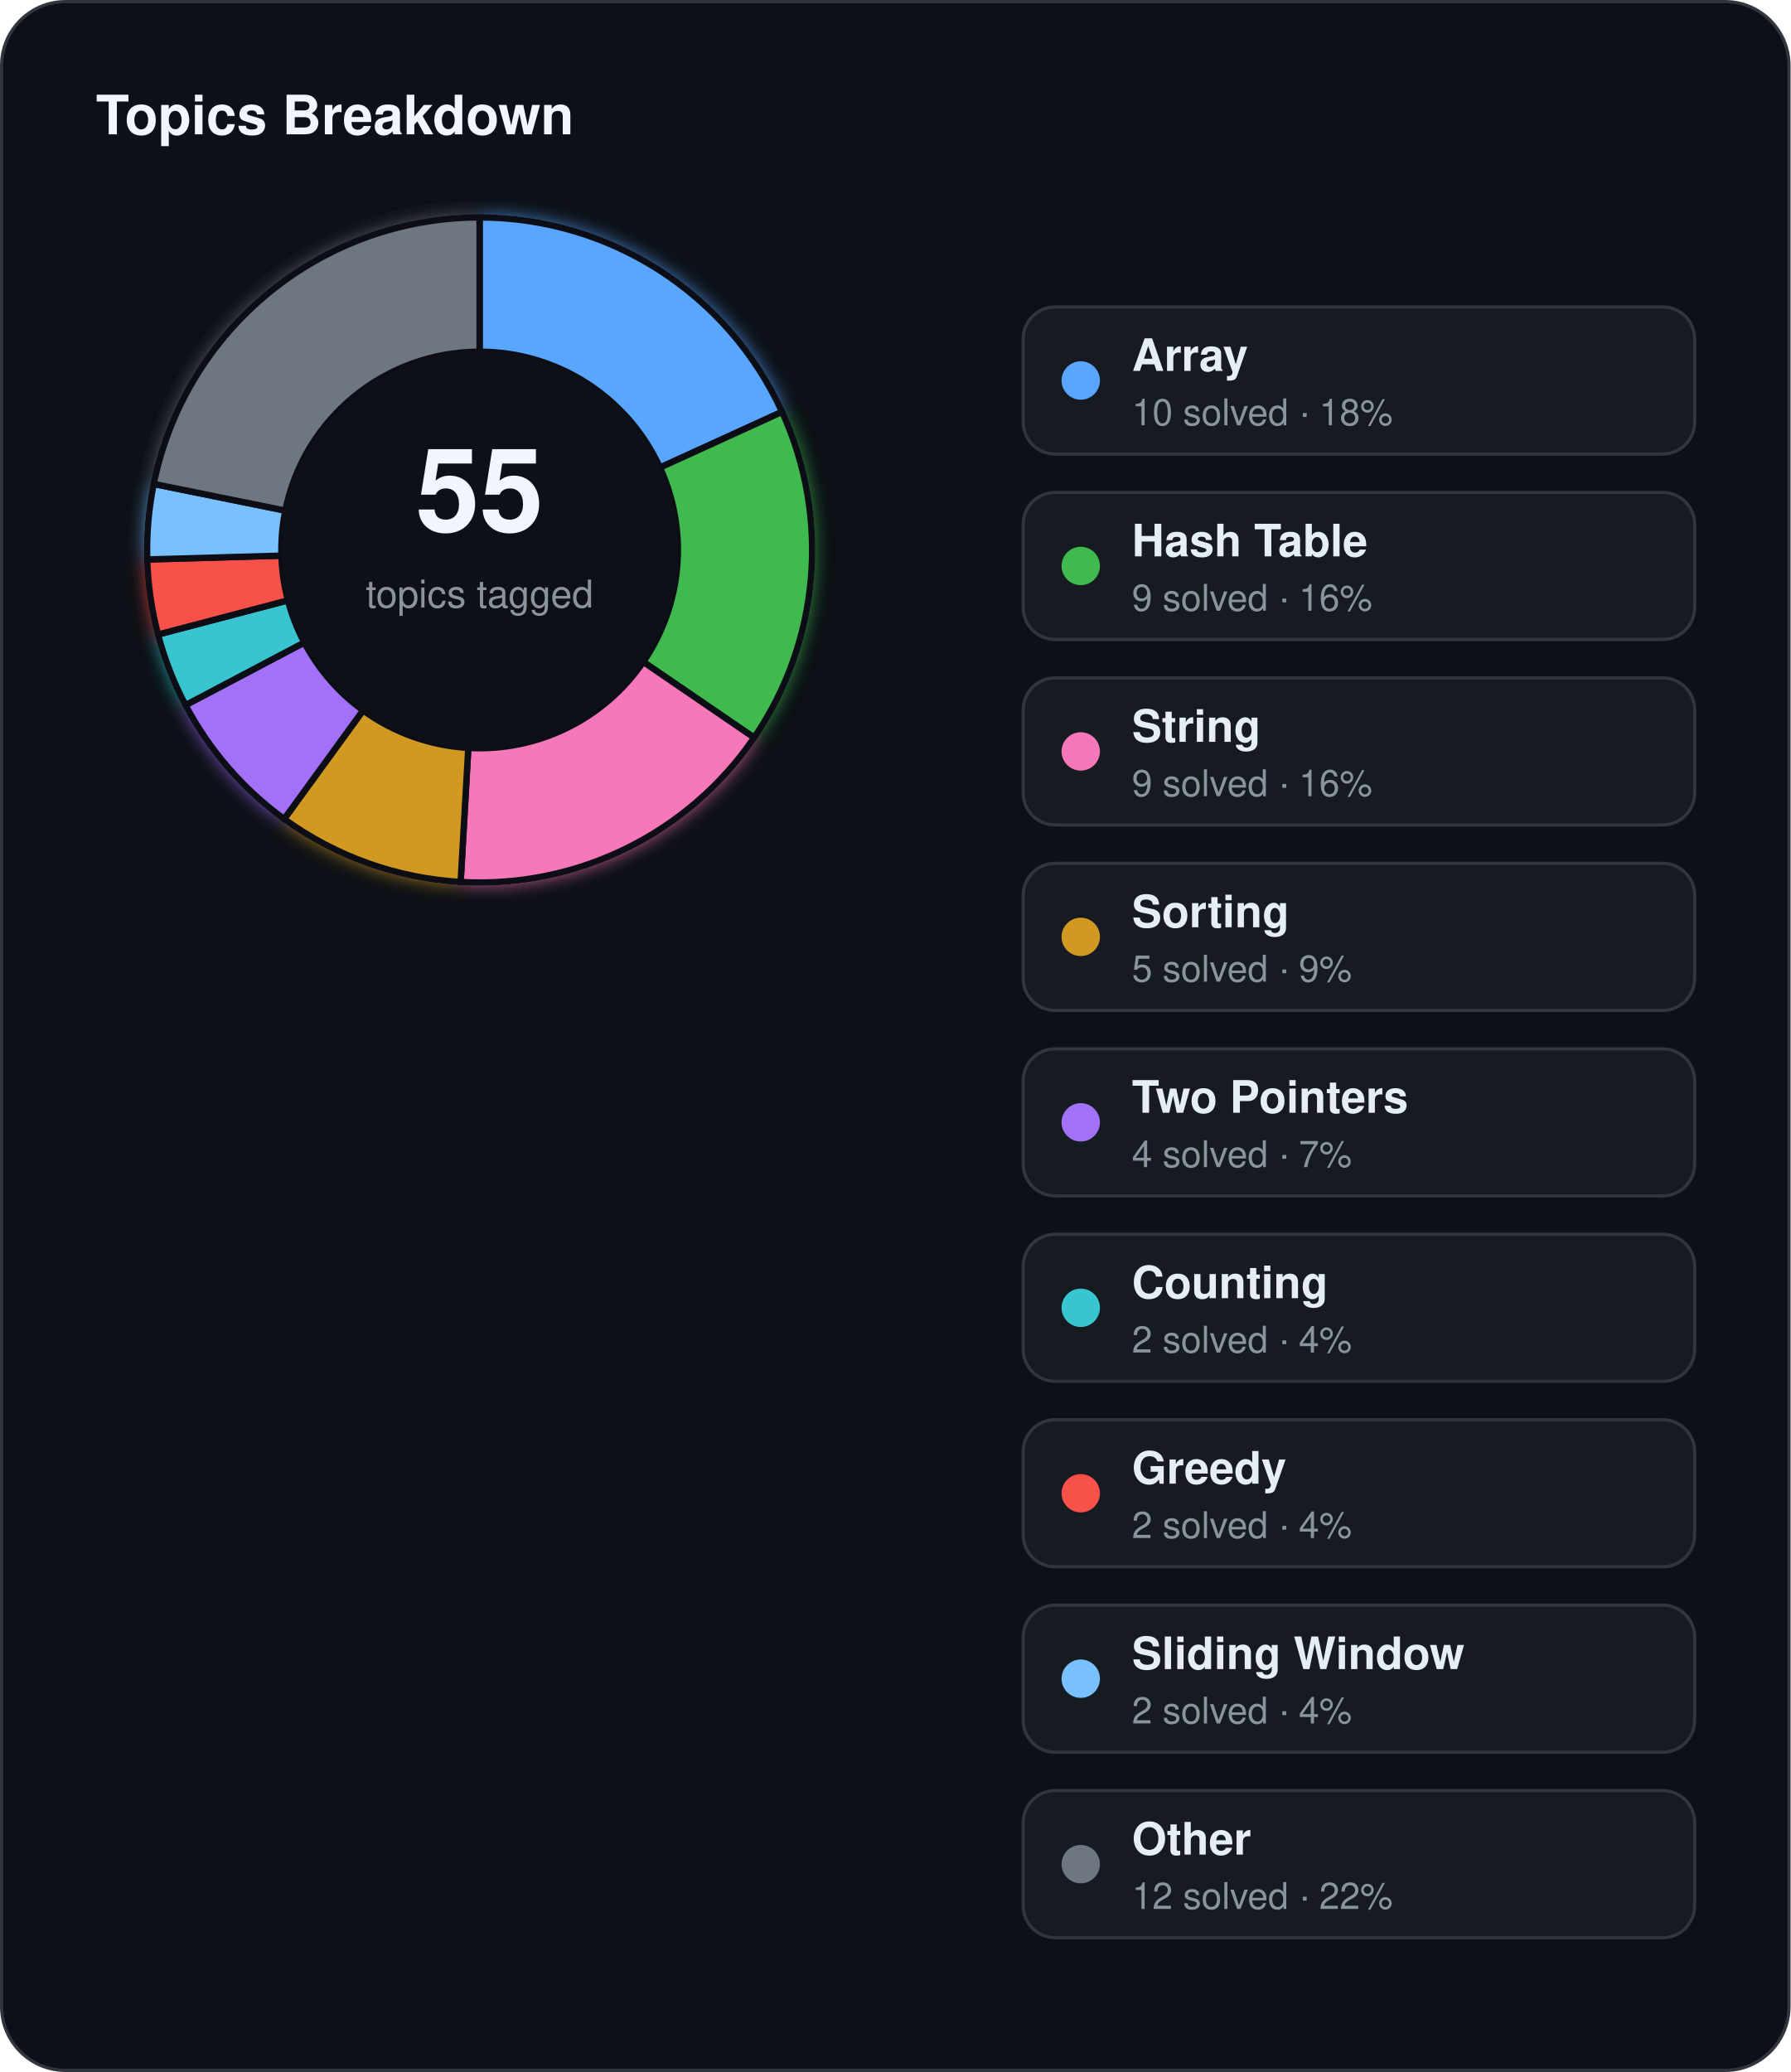
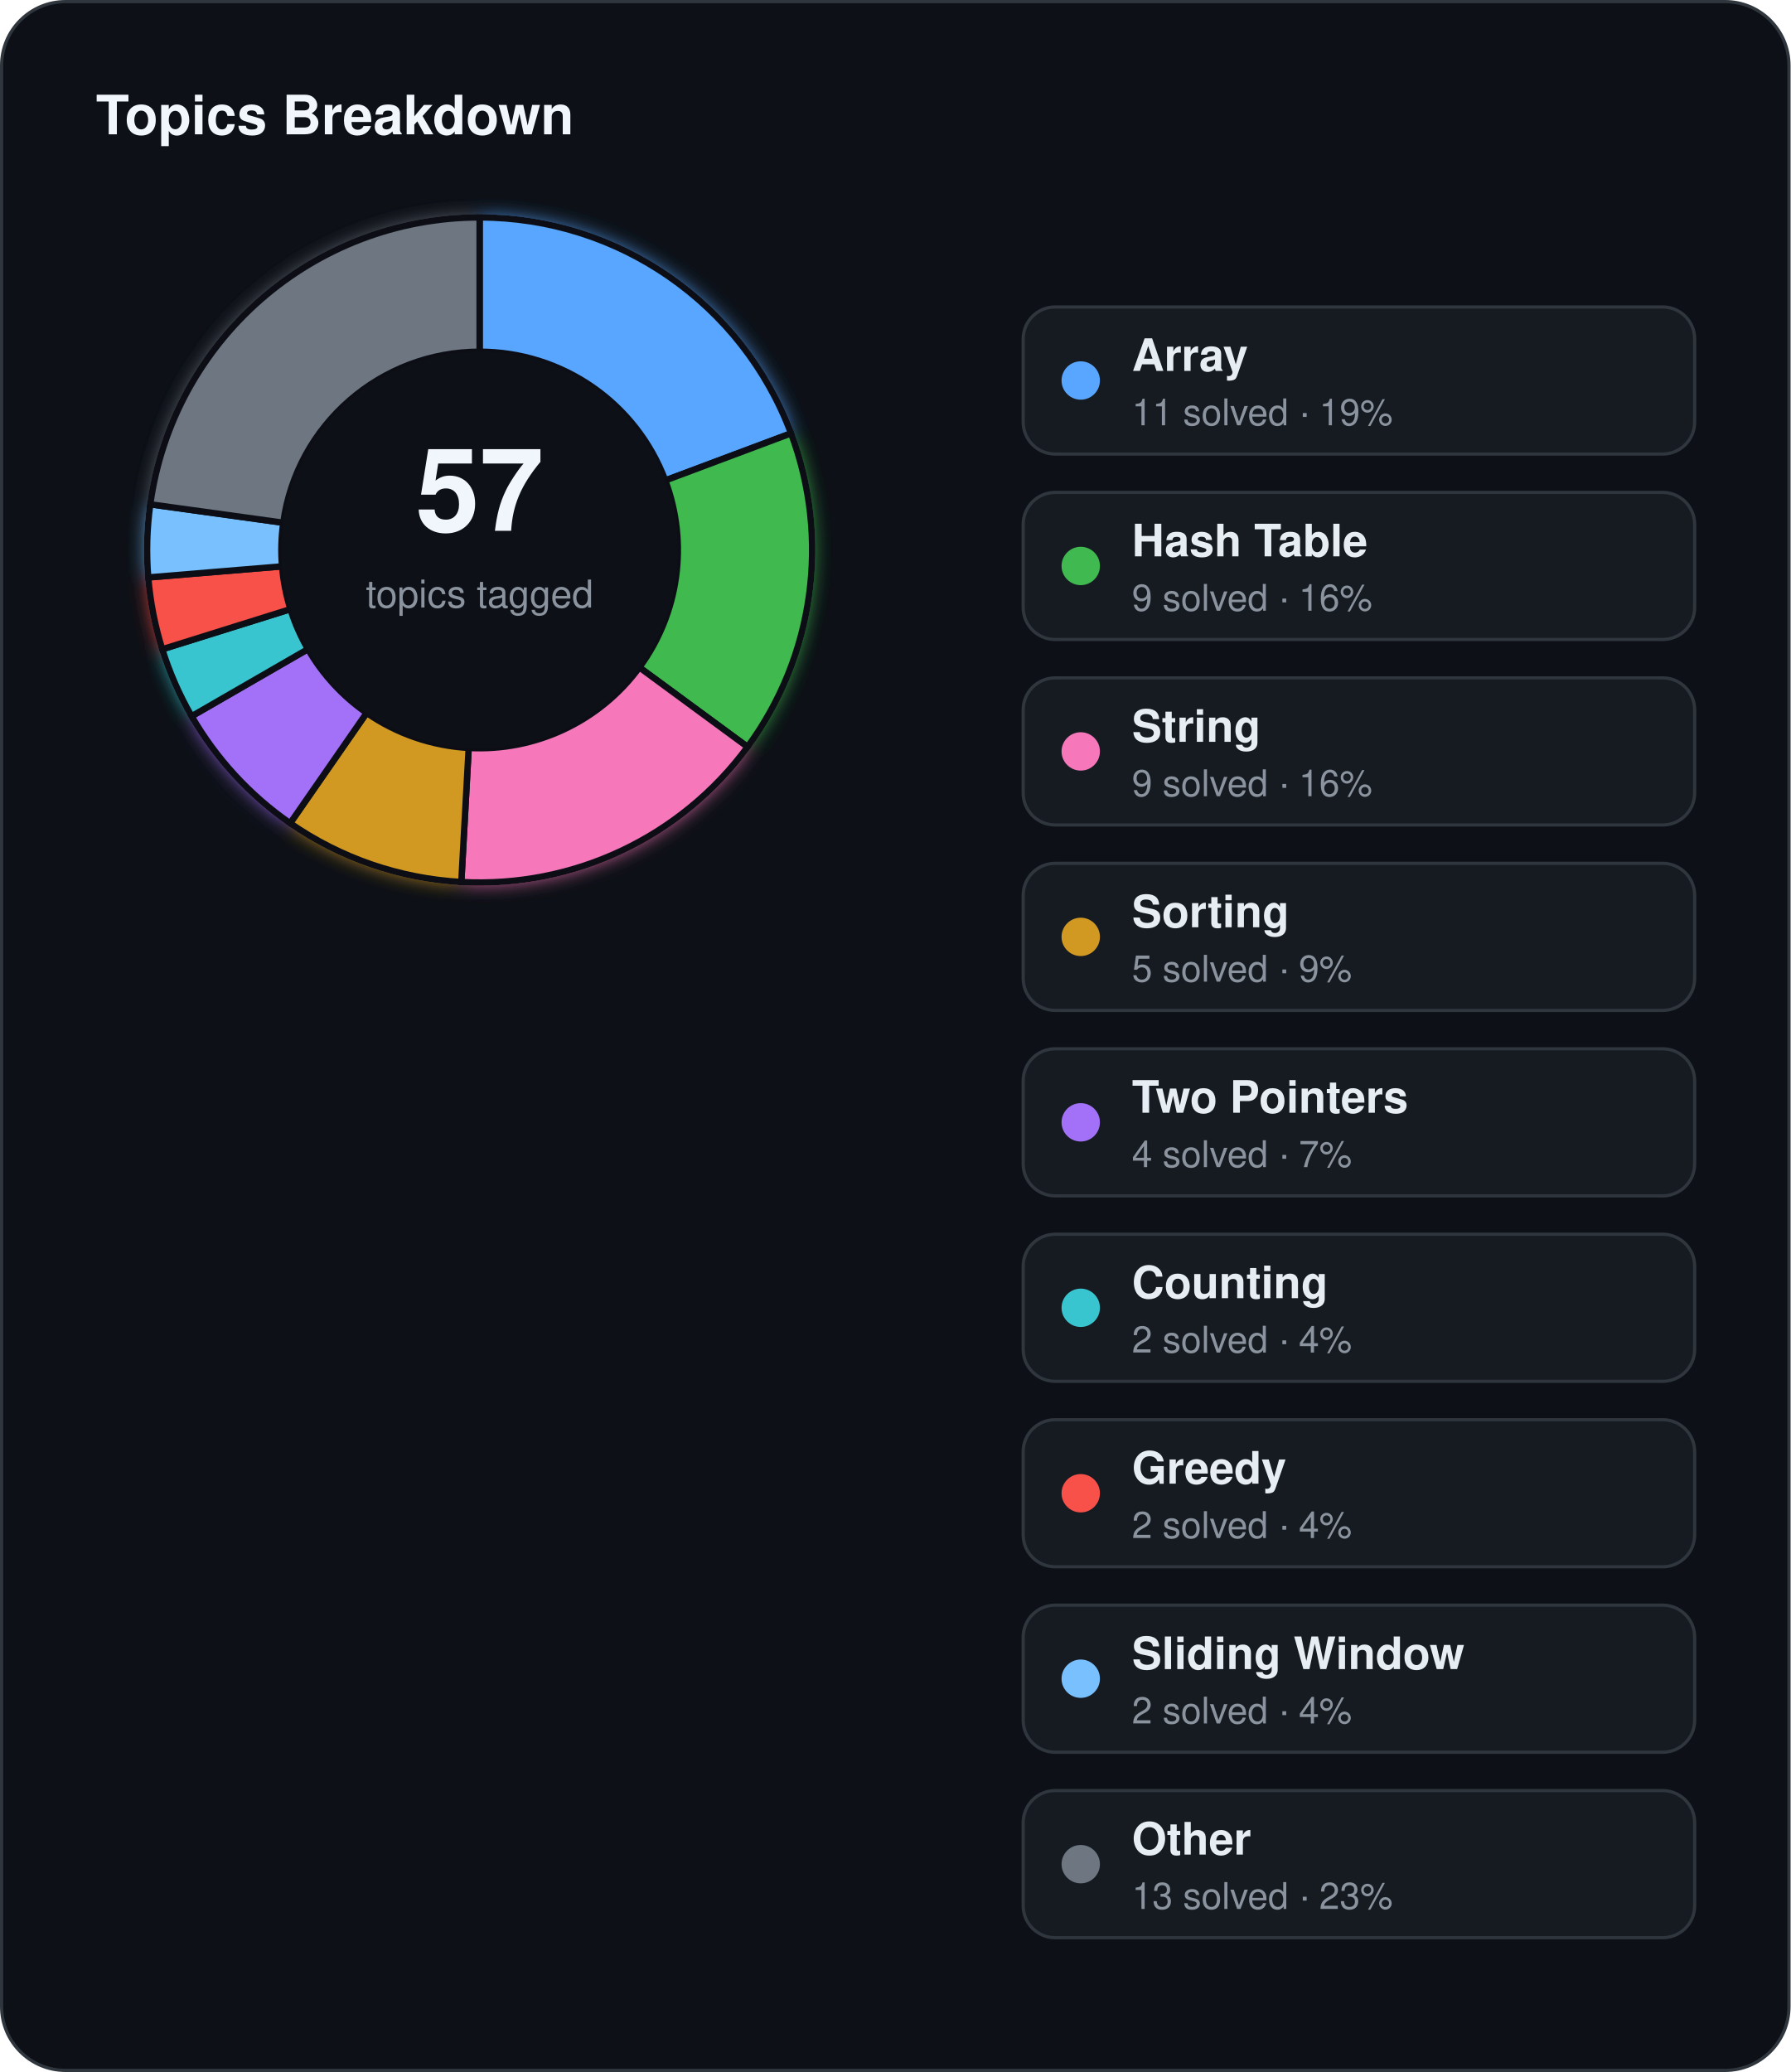
<svg xmlns="http://www.w3.org/2000/svg" width="560" height="648" viewBox="0 0 560 648">
  <defs>
    <filter id="topics-glow" x="-60%" y="-60%" width="220%" height="220%">
      <feGaussianBlur stdDeviation="3" result="blur" />
      <feMerge>
        <feMergeNode in="blur" />
        <feMergeNode in="SourceGraphic" />
      </feMerge>
    </filter>
  </defs>
  <rect x="0.5" y="0.5" width="559" height="647" rx="20" fill="#0d1117" stroke="#30363d" stroke-width="1" />
  <text x="30" y="42" fill="#f0f6fc" font-family="Segoe UI, Helvetica, Arial, sans-serif" font-size="17" font-weight="700">Topics Breakdown</text>
  <g filter="url(#topics-glow)">
-     <path d="M 150.00,68.00 A 104,104 0 0 1 244.60,128.80 L 206.40,146.24 A 62,62 0 0 0 150.00,110.00 Z" fill="#58a6ff" stroke="#0d1117" stroke-width="2" />
-     <path d="M 244.60,128.80 A 104,104 0 0 1 235.85,230.70 L 201.18,207.00 A 62,62 0 0 0 206.40,146.24 Z" fill="#3fb950" stroke="#0d1117" stroke-width="2" />
-     <path d="M 235.85,230.70 A 104,104 0 0 1 144.06,275.83 L 146.46,233.90 A 62,62 0 0 0 201.18,207.00 Z" fill="#f778ba" stroke="#0d1117" stroke-width="2" />
-     <path d="M 144.06,275.83 A 104,104 0 0 1 88.87,256.14 L 113.56,222.16 A 62,62 0 0 0 146.46,233.90 Z" fill="#d29922" stroke="#0d1117" stroke-width="2" />
-     <path d="M 88.87,256.14 A 104,104 0 0 1 58.02,220.53 L 95.17,200.93 A 62,62 0 0 0 113.56,222.16 Z" fill="#a371f7" stroke="#0d1117" stroke-width="2" />
-     <path d="M 58.02,220.53 A 104,104 0 0 1 49.42,198.44 L 90.04,187.76 A 62,62 0 0 0 95.17,200.93 Z" fill="#39c5cf" stroke="#0d1117" stroke-width="2" />
-     <path d="M 49.42,198.44 A 104,104 0 0 1 46.04,174.97 L 88.03,173.77 A 62,62 0 0 0 90.04,187.76 Z" fill="#f85149" stroke="#0d1117" stroke-width="2" />
-     <path d="M 46.04,174.97 A 104,104 0 0 1 48.07,151.35 L 89.23,159.69 A 62,62 0 0 0 88.03,173.77 Z" fill="#79c0ff" stroke="#0d1117" stroke-width="2" />
-     <path d="M 48.07,151.35 A 104,104 0 0 1 150.00,68.00 L 150.00,110.00 A 62,62 0 0 0 89.23,159.69 Z" fill="#6e7681" stroke="#0d1117" stroke-width="2" />
+     <path d="M 150.00,68.00 A 104,104 0 0 1 247.40,135.53 L 208.06,150.26 A 62,62 0 0 0 150.00,110.00 Z" fill="#58a6ff" stroke="#0d1117" stroke-width="2" />
+     <path d="M 247.40,135.53 A 104,104 0 0 1 233.80,233.59 L 199.96,208.72 A 62,62 0 0 0 208.06,150.26 Z" fill="#3fb950" stroke="#0d1117" stroke-width="2" />
+     <path d="M 233.80,233.59 A 104,104 0 0 1 144.27,275.84 L 146.58,233.91 A 62,62 0 0 0 199.96,208.72 Z" fill="#f778ba" stroke="#0d1117" stroke-width="2" />
+     <path d="M 144.27,275.84 A 104,104 0 0 1 90.74,257.46 L 114.67,222.95 A 62,62 0 0 0 146.58,233.91 Z" fill="#d29922" stroke="#0d1117" stroke-width="2" />
+     <path d="M 90.74,257.46 A 104,104 0 0 1 59.93,224.00 L 96.31,203.00 A 62,62 0 0 0 114.67,222.95 Z" fill="#a371f7" stroke="#0d1117" stroke-width="2" />
+     <path d="M 59.93,224.00 A 104,104 0 0 1 50.74,203.05 L 90.83,190.51 A 62,62 0 0 0 96.31,203.00 Z" fill="#39c5cf" stroke="#0d1117" stroke-width="2" />
+     <path d="M 50.74,203.05 A 104,104 0 0 1 46.36,180.59 L 88.21,177.12 A 62,62 0 0 0 90.83,190.51 Z" fill="#f85149" stroke="#0d1117" stroke-width="2" />
+     <path d="M 46.36,180.59 A 104,104 0 0 1 46.99,157.72 L 88.59,163.48 A 62,62 0 0 0 88.21,177.12 Z" fill="#79c0ff" stroke="#0d1117" stroke-width="2" />
+     <path d="M 46.99,157.72 A 104,104 0 0 1 150.00,68.00 L 150.00,110.00 A 62,62 0 0 0 88.59,163.48 Z" fill="#6e7681" stroke="#0d1117" stroke-width="2" />
  </g>
  <circle cx="150" cy="172" r="62" fill="#0d1117" />
-   <text x="150" y="166" text-anchor="middle" fill="#f0f6fc" font-family="Segoe UI, Helvetica, Arial, sans-serif" font-size="36" font-weight="700">55</text>
+   <text x="150" y="166" text-anchor="middle" fill="#f0f6fc" font-family="Segoe UI, Helvetica, Arial, sans-serif" font-size="36" font-weight="700">57</text>
  <text x="150" y="190" text-anchor="middle" fill="#8b949e" font-family="Segoe UI, Helvetica, Arial, sans-serif" font-size="12">topics tagged</text>
  <rect x="320" y="96" width="210" height="46" rx="10" fill="#161b22" stroke="#30363d" stroke-width="1" />
  <circle cx="338" cy="119" r="6" fill="#58a6ff" />
  <text x="354" y="116" fill="#e6edf3" font-family="Segoe UI, Helvetica, Arial, sans-serif" font-size="14" font-weight="600">Array</text>
-   <text x="354" y="133" fill="#8b949e" font-family="Segoe UI, Helvetica, Arial, sans-serif" font-size="11.5">10 solved · 18%</text>
+   <text x="354" y="133" fill="#8b949e" font-family="Segoe UI, Helvetica, Arial, sans-serif" font-size="11.5">11 solved · 19%</text>
  <rect x="320" y="154" width="210" height="46" rx="10" fill="#161b22" stroke="#30363d" stroke-width="1" />
  <circle cx="338" cy="177" r="6" fill="#3fb950" />
  <text x="354" y="174" fill="#e6edf3" font-family="Segoe UI, Helvetica, Arial, sans-serif" font-size="14" font-weight="600">Hash Table</text>
  <text x="354" y="191" fill="#8b949e" font-family="Segoe UI, Helvetica, Arial, sans-serif" font-size="11.5">9 solved · 16%</text>
  <rect x="320" y="212" width="210" height="46" rx="10" fill="#161b22" stroke="#30363d" stroke-width="1" />
  <circle cx="338" cy="235" r="6" fill="#f778ba" />
  <text x="354" y="232" fill="#e6edf3" font-family="Segoe UI, Helvetica, Arial, sans-serif" font-size="14" font-weight="600">String</text>
  <text x="354" y="249" fill="#8b949e" font-family="Segoe UI, Helvetica, Arial, sans-serif" font-size="11.5">9 solved · 16%</text>
  <rect x="320" y="270" width="210" height="46" rx="10" fill="#161b22" stroke="#30363d" stroke-width="1" />
  <circle cx="338" cy="293" r="6" fill="#d29922" />
  <text x="354" y="290" fill="#e6edf3" font-family="Segoe UI, Helvetica, Arial, sans-serif" font-size="14" font-weight="600">Sorting</text>
  <text x="354" y="307" fill="#8b949e" font-family="Segoe UI, Helvetica, Arial, sans-serif" font-size="11.5">5 solved · 9%</text>
  <rect x="320" y="328" width="210" height="46" rx="10" fill="#161b22" stroke="#30363d" stroke-width="1" />
  <circle cx="338" cy="351" r="6" fill="#a371f7" />
  <text x="354" y="348" fill="#e6edf3" font-family="Segoe UI, Helvetica, Arial, sans-serif" font-size="14" font-weight="600">Two Pointers</text>
  <text x="354" y="365" fill="#8b949e" font-family="Segoe UI, Helvetica, Arial, sans-serif" font-size="11.5">4 solved · 7%</text>
  <rect x="320" y="386" width="210" height="46" rx="10" fill="#161b22" stroke="#30363d" stroke-width="1" />
  <circle cx="338" cy="409" r="6" fill="#39c5cf" />
  <text x="354" y="406" fill="#e6edf3" font-family="Segoe UI, Helvetica, Arial, sans-serif" font-size="14" font-weight="600">Counting</text>
  <text x="354" y="423" fill="#8b949e" font-family="Segoe UI, Helvetica, Arial, sans-serif" font-size="11.5">2 solved · 4%</text>
  <rect x="320" y="444" width="210" height="46" rx="10" fill="#161b22" stroke="#30363d" stroke-width="1" />
  <circle cx="338" cy="467" r="6" fill="#f85149" />
  <text x="354" y="464" fill="#e6edf3" font-family="Segoe UI, Helvetica, Arial, sans-serif" font-size="14" font-weight="600">Greedy</text>
  <text x="354" y="481" fill="#8b949e" font-family="Segoe UI, Helvetica, Arial, sans-serif" font-size="11.5">2 solved · 4%</text>
  <rect x="320" y="502" width="210" height="46" rx="10" fill="#161b22" stroke="#30363d" stroke-width="1" />
  <circle cx="338" cy="525" r="6" fill="#79c0ff" />
  <text x="354" y="522" fill="#e6edf3" font-family="Segoe UI, Helvetica, Arial, sans-serif" font-size="14" font-weight="600">Sliding Window</text>
  <text x="354" y="539" fill="#8b949e" font-family="Segoe UI, Helvetica, Arial, sans-serif" font-size="11.5">2 solved · 4%</text>
  <rect x="320" y="560" width="210" height="46" rx="10" fill="#161b22" stroke="#30363d" stroke-width="1" />
  <circle cx="338" cy="583" r="6" fill="#6e7681" />
  <text x="354" y="580" fill="#e6edf3" font-family="Segoe UI, Helvetica, Arial, sans-serif" font-size="14" font-weight="600">Other</text>
-   <text x="354" y="597" fill="#8b949e" font-family="Segoe UI, Helvetica, Arial, sans-serif" font-size="11.5">12 solved · 22%</text>
+   <text x="354" y="597" fill="#8b949e" font-family="Segoe UI, Helvetica, Arial, sans-serif" font-size="11.5">13 solved · 23%</text>
</svg>
